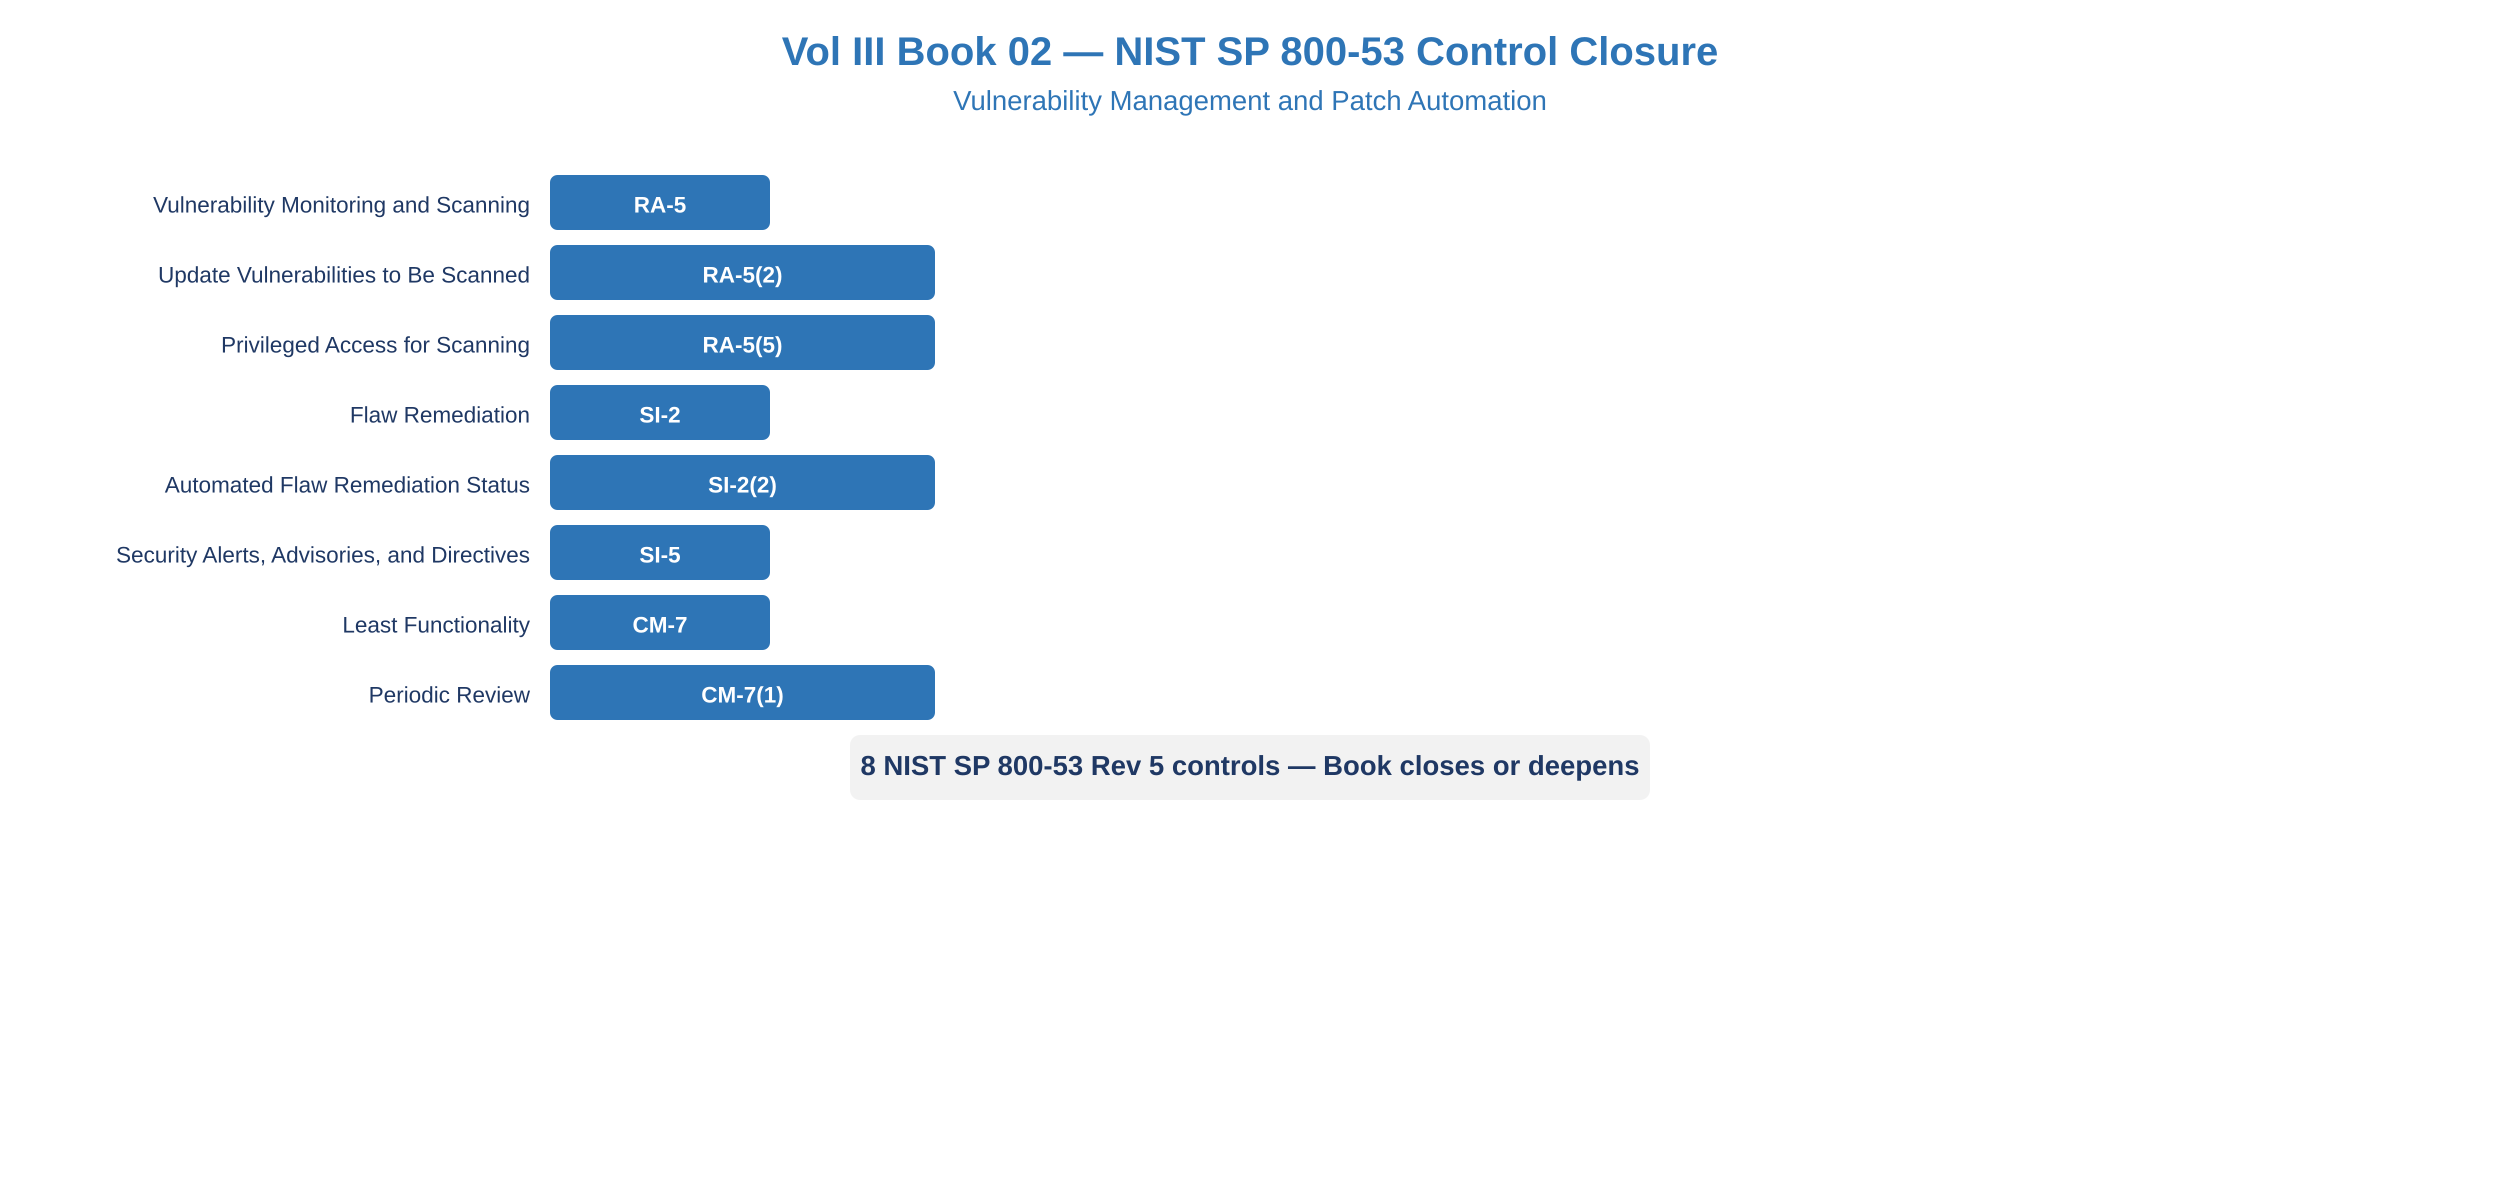
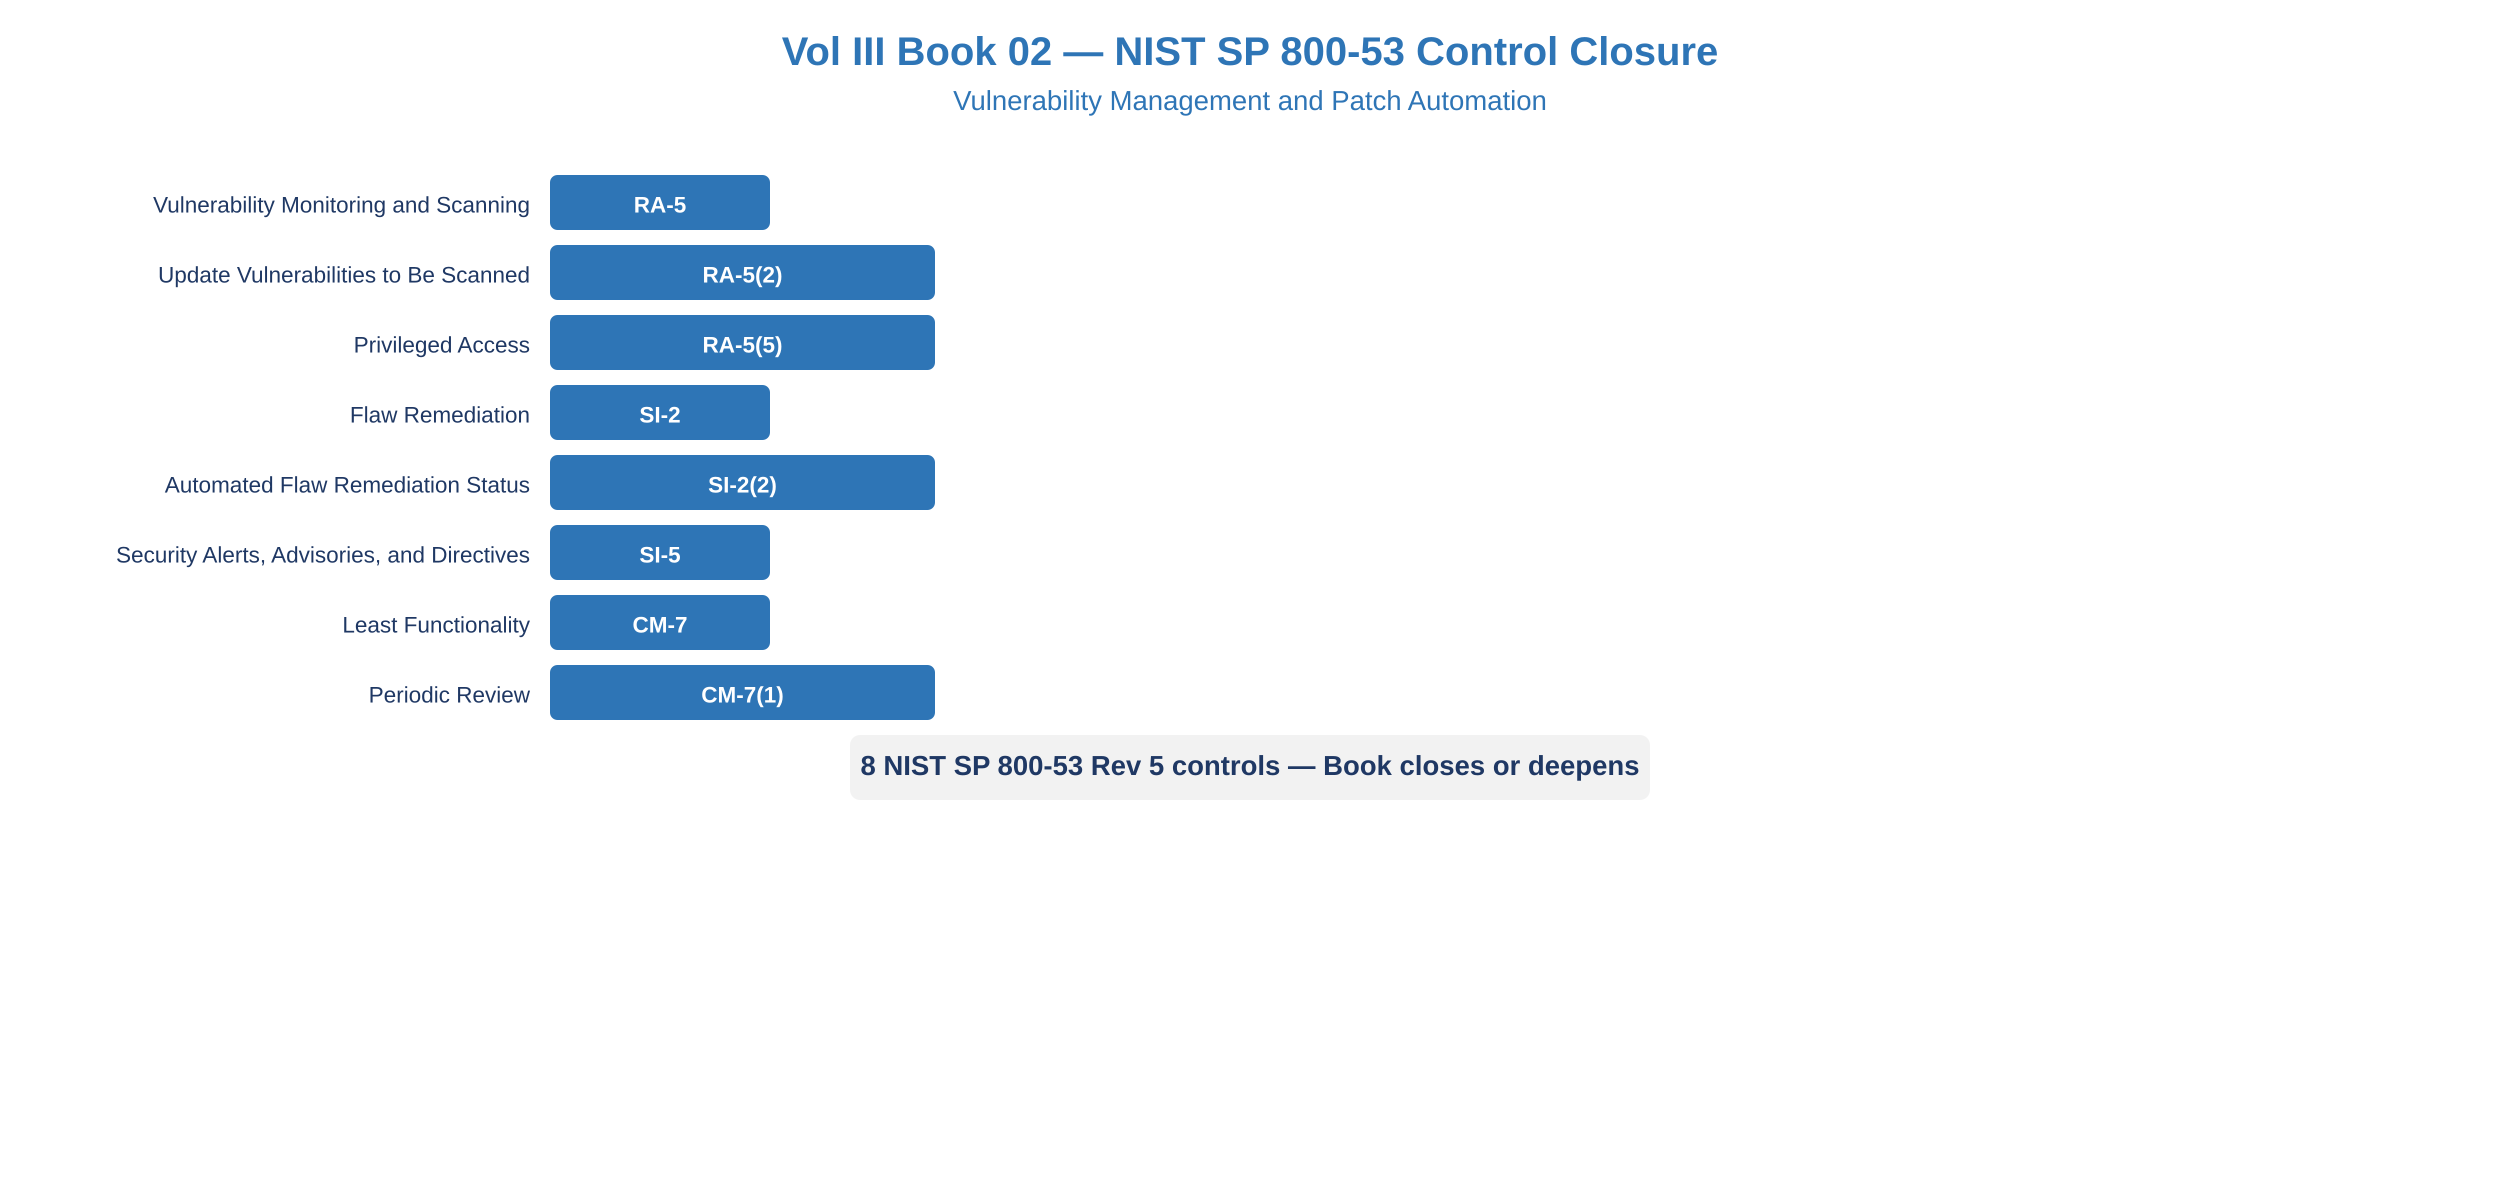
<svg xmlns="http://www.w3.org/2000/svg" viewBox="0 0 1000 480" style="font-family:Arial,sans-serif;background:#FFFFFF;">
  <rect width="1000" height="480" fill="#FFFFFF" />
  <defs>
    <marker id="arw" markerWidth="8" markerHeight="8" refX="6" refY="3" orient="auto">
      <path d="M0,0 L0,6 L8,3 z" fill="#999" />
    </marker>
    <marker id="arww" markerWidth="8" markerHeight="8" refX="6" refY="3" orient="auto">
      <path d="M0,0 L0,6 L8,3 z" fill="#fff" />
    </marker>
  </defs>
  <text x="500" y="26" text-anchor="middle" font-size="16" font-weight="bold" font-style="normal" fill="#2E75B6">Vol III Book 02 — NIST SP 800-53 Control Closure</text>
  <text x="500" y="44" text-anchor="middle" font-size="11" font-weight="normal" font-style="normal" fill="#2E75B6">Vulnerability Management and Patch Automation</text>
  <rect x="220" y="70" width="88" height="22" rx="3" fill="#2E75B6" />
  <text x="264" y="85" text-anchor="middle" font-size="9" font-weight="bold" font-style="normal" fill="#FFFFFF">RA-5</text>
  <text x="212" y="85" text-anchor="end" font-size="9" font-weight="normal" font-style="normal" fill="#1F3864">Vulnerability Monitoring and Scanning</text>
  <rect x="220" y="98" width="154" height="22" rx="3" fill="#2E75B6" />
  <text x="297" y="113" text-anchor="middle" font-size="9" font-weight="bold" font-style="normal" fill="#FFFFFF">RA-5(2)</text>
  <text x="212" y="113" text-anchor="end" font-size="9" font-weight="normal" font-style="normal" fill="#1F3864">Update Vulnerabilities to Be Scanned</text>
  <rect x="220" y="126" width="154" height="22" rx="3" fill="#2E75B6" />
  <text x="297" y="141" text-anchor="middle" font-size="9" font-weight="bold" font-style="normal" fill="#FFFFFF">RA-5(5)</text>
-   <text x="212" y="141" text-anchor="end" font-size="9" font-weight="normal" font-style="normal" fill="#1F3864">Privileged Access for Scanning</text>
+   <text x="212" y="141" text-anchor="end" font-size="9" font-weight="normal" font-style="normal" fill="#1F3864">Privileged Access</text>
  <rect x="220" y="154" width="88" height="22" rx="3" fill="#2E75B6" />
  <text x="264" y="169" text-anchor="middle" font-size="9" font-weight="bold" font-style="normal" fill="#FFFFFF">SI-2</text>
  <text x="212" y="169" text-anchor="end" font-size="9" font-weight="normal" font-style="normal" fill="#1F3864">Flaw Remediation</text>
  <rect x="220" y="182" width="154" height="22" rx="3" fill="#2E75B6" />
  <text x="297" y="197" text-anchor="middle" font-size="9" font-weight="bold" font-style="normal" fill="#FFFFFF">SI-2(2)</text>
  <text x="212" y="197" text-anchor="end" font-size="9" font-weight="normal" font-style="normal" fill="#1F3864">Automated Flaw Remediation Status</text>
  <rect x="220" y="210" width="88" height="22" rx="3" fill="#2E75B6" />
  <text x="264" y="225" text-anchor="middle" font-size="9" font-weight="bold" font-style="normal" fill="#FFFFFF">SI-5</text>
  <text x="212" y="225" text-anchor="end" font-size="9" font-weight="normal" font-style="normal" fill="#1F3864">Security Alerts, Advisories, and Directives</text>
  <rect x="220" y="238" width="88" height="22" rx="3" fill="#2E75B6" />
  <text x="264" y="253" text-anchor="middle" font-size="9" font-weight="bold" font-style="normal" fill="#FFFFFF">CM-7</text>
  <text x="212" y="253" text-anchor="end" font-size="9" font-weight="normal" font-style="normal" fill="#1F3864">Least Functionality</text>
  <rect x="220" y="266" width="154" height="22" rx="3" fill="#2E75B6" />
  <text x="297" y="281" text-anchor="middle" font-size="9" font-weight="bold" font-style="normal" fill="#FFFFFF">CM-7(1)</text>
  <text x="212" y="281" text-anchor="end" font-size="9" font-weight="normal" font-style="normal" fill="#1F3864">Periodic Review</text>
  <rect x="340" y="294" width="320" height="26" rx="4" fill="#F2F2F2" />
  <text x="500" y="310" text-anchor="middle" font-size="11" font-weight="bold" font-style="normal" fill="#1F3864">8 NIST SP 800-53 Rev 5 controls — Book closes or deepens</text>
</svg>
